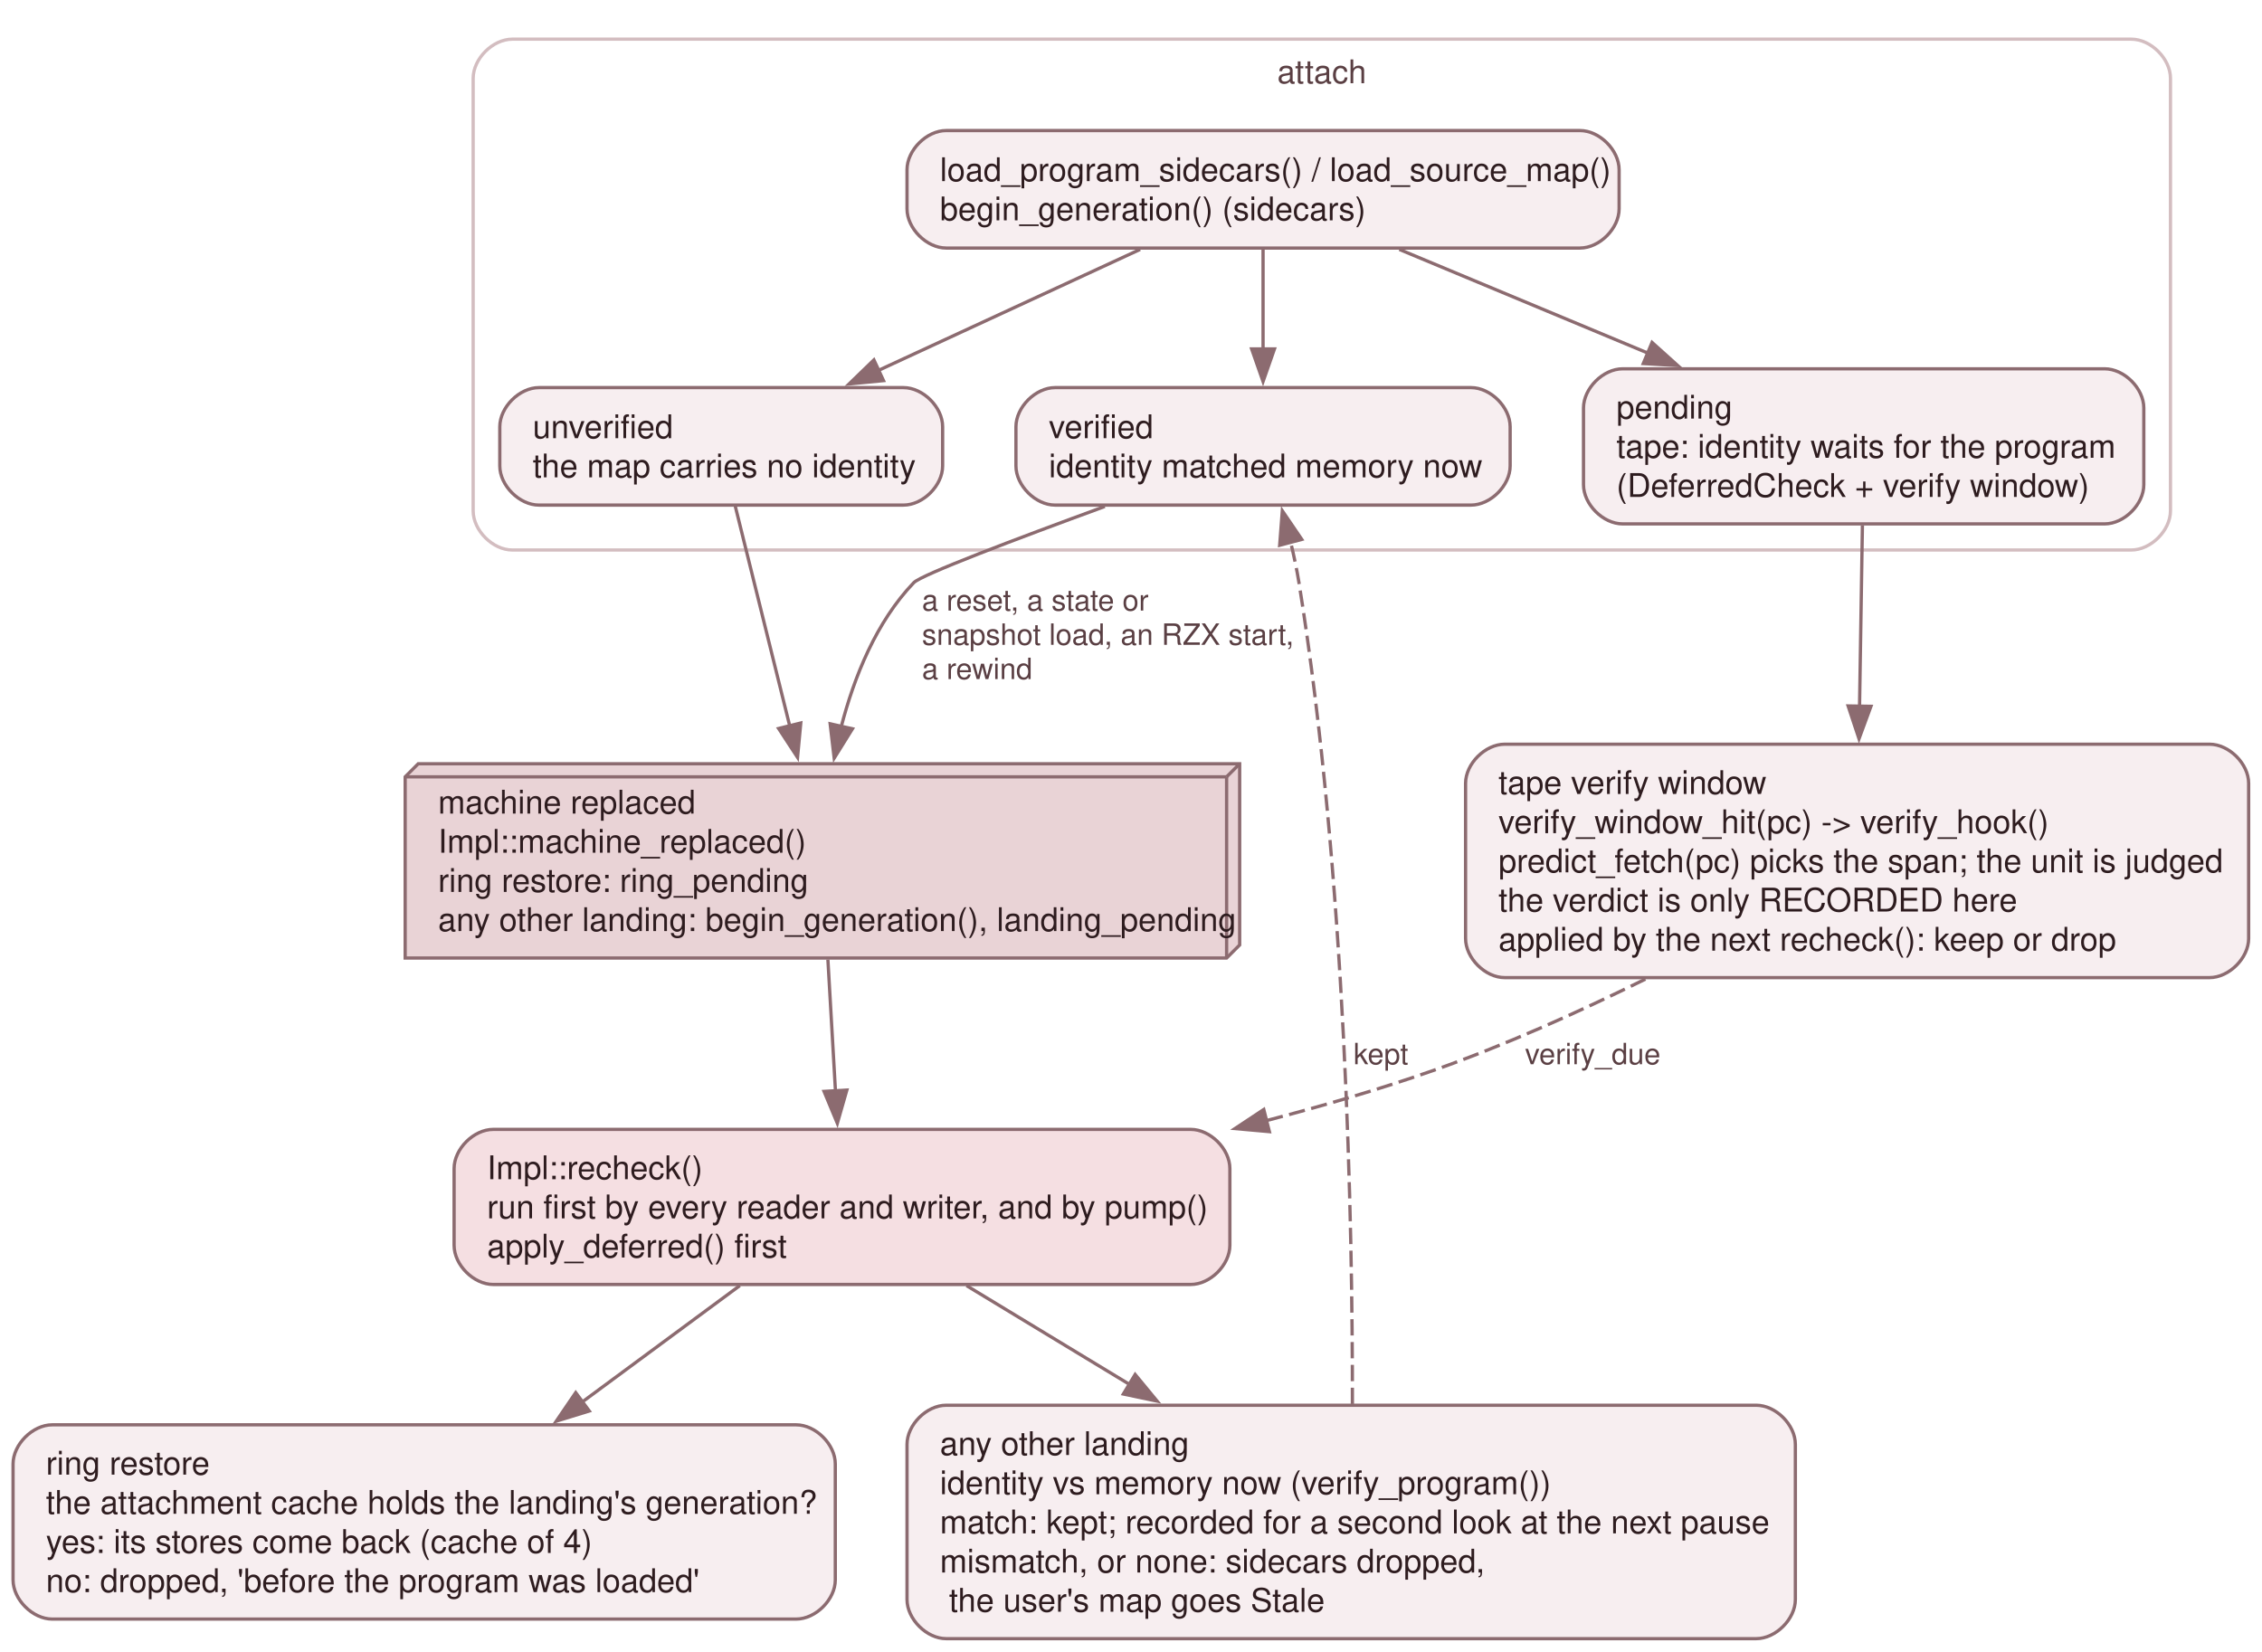
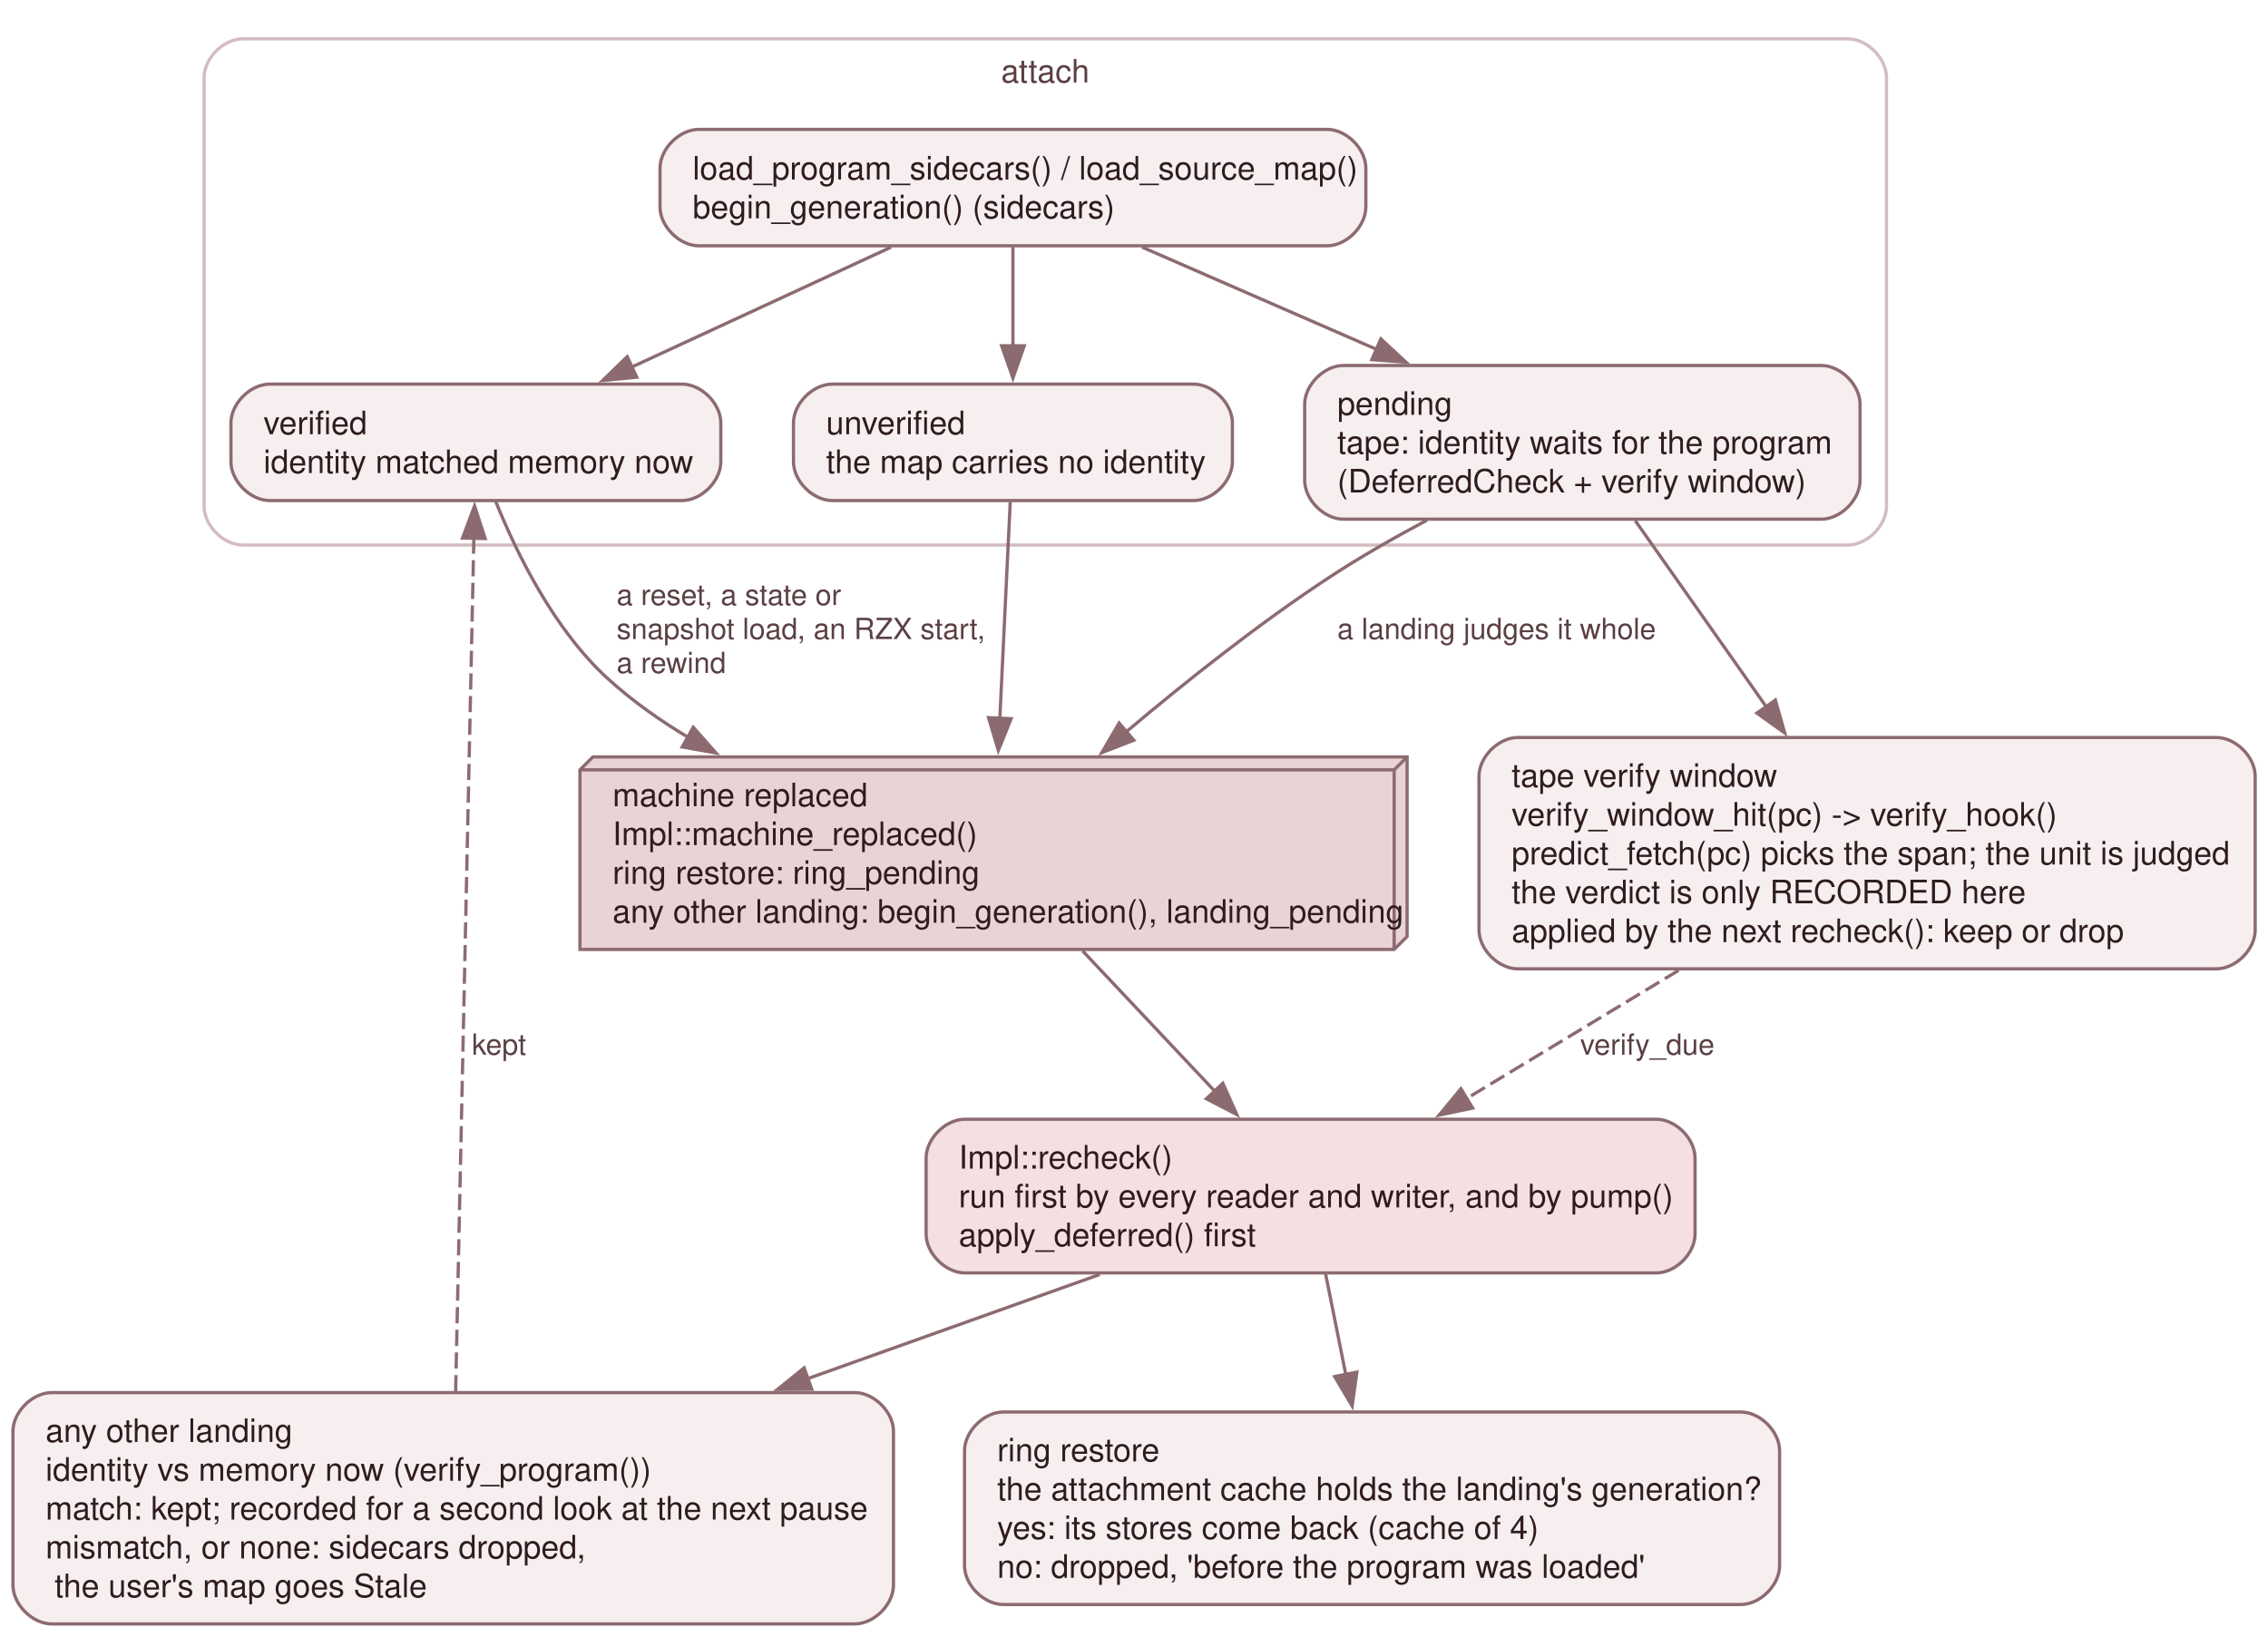
- <svg xmlns="http://www.w3.org/2000/svg" width="693pt" height="506pt" viewBox="0.00 0.00 693.00 506.00">
+ <svg xmlns="http://www.w3.org/2000/svg" width="701pt" height="506pt" viewBox="0.00 0.00 701.00 506.00">
  <g id="graph0" class="graph" transform="scale(1 1) rotate(0) translate(4 502.08)">
    <g id="clust1" class="cluster">
-       <path fill="none" stroke="#d3bdc0" d="M152.96,-333.56C152.96,-333.56 648.96,-333.56 648.96,-333.56 654.96,-333.56 660.96,-339.56 660.96,-345.56 660.96,-345.56 660.96,-478.08 660.96,-478.08 660.96,-484.08 654.96,-490.08 648.96,-490.08 648.96,-490.08 152.96,-490.08 152.96,-490.08 146.96,-490.08 140.96,-484.08 140.96,-478.08 140.96,-478.08 140.96,-345.56 140.96,-345.56 140.96,-339.56 146.96,-333.56 152.96,-333.56" />
-       <text xml:space="preserve" text-anchor="middle" x="400.96" y="-476.58" font-family="Helvetica,sans-Serif" font-size="10.00" fill="#5a3f43">attach</text>
+       <path fill="none" stroke="#d3bdc0" d="M71.08,-333.56C71.08,-333.56 567.08,-333.56 567.08,-333.56 573.08,-333.56 579.08,-339.56 579.08,-345.56 579.08,-345.56 579.08,-478.08 579.08,-478.08 579.08,-484.08 573.08,-490.08 567.08,-490.08 567.08,-490.08 71.08,-490.08 71.08,-490.08 65.08,-490.08 59.08,-484.08 59.08,-478.08 59.08,-478.08 59.08,-345.56 59.08,-345.56 59.08,-339.56 65.08,-333.56 71.08,-333.56" />
+       <text xml:space="preserve" text-anchor="middle" x="319.08" y="-476.58" font-family="Helvetica,sans-Serif" font-size="10.00" fill="#5a3f43">attach</text>
    </g>
    <g id="node1" class="node">
-       <path fill="#f7eef0" stroke="#8c6b70" d="M480.04,-462.08C480.04,-462.08 285.88,-462.08 285.88,-462.08 279.88,-462.08 273.88,-456.08 273.88,-450.08 273.88,-450.08 273.88,-438.08 273.88,-438.08 273.88,-432.08 279.88,-426.08 285.88,-426.08 285.88,-426.08 480.04,-426.08 480.04,-426.08 486.04,-426.08 492.04,-432.08 492.04,-438.08 492.04,-438.08 492.04,-450.08 492.04,-450.08 492.04,-456.08 486.04,-462.08 480.04,-462.08" />
-       <text xml:space="preserve" text-anchor="start" x="283.96" y="-446.58" font-family="Helvetica,sans-Serif" font-size="10.00" fill="#2e1c1f">load_program_sidecars() / load_source_map()</text>
-       <text xml:space="preserve" text-anchor="start" x="283.96" y="-434.58" font-family="Helvetica,sans-Serif" font-size="10.00" fill="#2e1c1f">begin_generation() (sidecars)</text>
+       <path fill="#f7eef0" stroke="#8c6b70" d="M406.16,-462.08C406.16,-462.08 212,-462.08 212,-462.08 206,-462.08 200,-456.08 200,-450.08 200,-450.08 200,-438.08 200,-438.08 200,-432.08 206,-426.08 212,-426.08 212,-426.08 406.16,-426.08 406.16,-426.08 412.16,-426.08 418.16,-432.08 418.16,-438.08 418.16,-438.08 418.16,-450.08 418.16,-450.08 418.16,-456.08 412.16,-462.08 406.16,-462.08" />
+       <text xml:space="preserve" text-anchor="start" x="210.08" y="-446.58" font-family="Helvetica,sans-Serif" font-size="10.00" fill="#2e1c1f">load_program_sidecars() / load_source_map()</text>
+       <text xml:space="preserve" text-anchor="start" x="210.08" y="-434.58" font-family="Helvetica,sans-Serif" font-size="10.00" fill="#2e1c1f">begin_generation() (sidecars)</text>
    </g>
    <g id="node2" class="node">
-       <path fill="#f7eef0" stroke="#8c6b70" d="M446.66,-383.32C446.66,-383.32 319.25,-383.32 319.25,-383.32 313.25,-383.32 307.25,-377.32 307.25,-371.32 307.25,-371.32 307.25,-359.32 307.25,-359.32 307.25,-353.32 313.25,-347.32 319.25,-347.32 319.25,-347.32 446.66,-347.32 446.66,-347.32 452.66,-347.32 458.66,-353.32 458.66,-359.32 458.66,-359.32 458.66,-371.32 458.66,-371.32 458.66,-377.32 452.66,-383.32 446.66,-383.32" />
-       <text xml:space="preserve" text-anchor="start" x="317.33" y="-367.82" font-family="Helvetica,sans-Serif" font-size="10.00" fill="#2e1c1f">verified</text>
-       <text xml:space="preserve" text-anchor="start" x="317.33" y="-355.82" font-family="Helvetica,sans-Serif" font-size="10.00" fill="#2e1c1f">identity matched memory now</text>
+       <path fill="#f7eef0" stroke="#8c6b70" d="M206.79,-383.32C206.79,-383.32 79.38,-383.32 79.38,-383.32 73.38,-383.32 67.38,-377.32 67.38,-371.32 67.38,-371.32 67.38,-359.32 67.38,-359.32 67.38,-353.32 73.38,-347.32 79.38,-347.32 79.38,-347.32 206.79,-347.32 206.79,-347.32 212.79,-347.32 218.79,-353.32 218.79,-359.32 218.79,-359.32 218.79,-371.32 218.79,-371.32 218.79,-377.32 212.79,-383.32 206.79,-383.32" />
+       <text xml:space="preserve" text-anchor="start" x="77.46" y="-367.82" font-family="Helvetica,sans-Serif" font-size="10.00" fill="#2e1c1f">verified</text>
+       <text xml:space="preserve" text-anchor="start" x="77.46" y="-355.82" font-family="Helvetica,sans-Serif" font-size="10.00" fill="#2e1c1f">identity matched memory now</text>
    </g>
    <g id="edge1" class="edge">
-       <path fill="none" stroke="#8c6b70" d="M382.96,-425.66C382.96,-416.63 382.96,-405.37 382.96,-395.09" />
-       <polygon fill="#8c6b70" stroke="#8c6b70" points="386.46,-395.18 382.96,-385.18 379.46,-395.18 386.46,-395.18" />
+       <path fill="none" stroke="#8c6b70" d="M271.41,-425.66C247.62,-414.66 216.66,-400.34 191.11,-388.53" />
+       <polygon fill="#8c6b70" stroke="#8c6b70" points="192.81,-385.46 182.26,-384.44 189.87,-391.81 192.81,-385.46" />
    </g>
    <g id="node3" class="node">
-       <path fill="#f7eef0" stroke="#8c6b70" d="M640.79,-389.08C640.79,-389.08 493.13,-389.08 493.13,-389.08 487.13,-389.08 481.13,-383.08 481.13,-377.08 481.13,-377.08 481.13,-353.56 481.13,-353.56 481.13,-347.56 487.13,-341.56 493.13,-341.56 493.13,-341.56 640.79,-341.56 640.79,-341.56 646.79,-341.56 652.79,-347.56 652.79,-353.56 652.79,-353.56 652.79,-377.08 652.79,-377.08 652.79,-383.08 646.79,-389.08 640.79,-389.08" />
-       <text xml:space="preserve" text-anchor="start" x="491.21" y="-373.82" font-family="Helvetica,sans-Serif" font-size="10.00" fill="#2e1c1f">pending</text>
-       <text xml:space="preserve" text-anchor="start" x="491.21" y="-361.82" font-family="Helvetica,sans-Serif" font-size="10.00" fill="#2e1c1f">tape: identity waits for the program</text>
-       <text xml:space="preserve" text-anchor="start" x="491.21" y="-349.82" font-family="Helvetica,sans-Serif" font-size="10.00" fill="#2e1c1f">(DeferredCheck + verify window)</text>
+       <path fill="#f7eef0" stroke="#8c6b70" d="M558.91,-389.08C558.91,-389.08 411.25,-389.08 411.25,-389.08 405.25,-389.08 399.25,-383.08 399.25,-377.08 399.25,-377.08 399.25,-353.56 399.25,-353.56 399.25,-347.56 405.25,-341.56 411.25,-341.56 411.25,-341.56 558.91,-341.56 558.91,-341.56 564.91,-341.56 570.91,-347.56 570.91,-353.56 570.91,-353.56 570.91,-377.08 570.91,-377.08 570.91,-383.08 564.91,-389.08 558.91,-389.08" />
+       <text xml:space="preserve" text-anchor="start" x="409.33" y="-373.82" font-family="Helvetica,sans-Serif" font-size="10.00" fill="#2e1c1f">pending</text>
+       <text xml:space="preserve" text-anchor="start" x="409.33" y="-361.82" font-family="Helvetica,sans-Serif" font-size="10.00" fill="#2e1c1f">tape: identity waits for the program</text>
+       <text xml:space="preserve" text-anchor="start" x="409.33" y="-349.82" font-family="Helvetica,sans-Serif" font-size="10.00" fill="#2e1c1f">(DeferredCheck + verify window)</text>
    </g>
    <g id="edge2" class="edge">
-       <path fill="none" stroke="#8c6b70" d="M424.71,-425.66C447.26,-416.25 475.62,-404.42 501.08,-393.8" />
-       <polygon fill="#8c6b70" stroke="#8c6b70" points="502.13,-397.16 510.01,-390.07 499.44,-390.69 502.13,-397.16" />
+       <path fill="none" stroke="#8c6b70" d="M349.02,-425.66C370.4,-416.34 397.24,-404.63 421.42,-394.09" />
+       <polygon fill="#8c6b70" stroke="#8c6b70" points="422.8,-397.3 430.56,-390.1 420,-390.89 422.8,-397.3" />
    </g>
    <g id="node4" class="node">
-       <path fill="#f7eef0" stroke="#8c6b70" d="M272.79,-383.32C272.79,-383.32 161.12,-383.32 161.12,-383.32 155.12,-383.32 149.12,-377.32 149.12,-371.32 149.12,-371.32 149.12,-359.32 149.12,-359.32 149.12,-353.32 155.12,-347.32 161.12,-347.32 161.12,-347.32 272.79,-347.32 272.79,-347.32 278.79,-347.32 284.79,-353.32 284.79,-359.32 284.79,-359.32 284.79,-371.32 284.79,-371.32 284.79,-377.32 278.79,-383.32 272.79,-383.32" />
-       <text xml:space="preserve" text-anchor="start" x="159.21" y="-367.82" font-family="Helvetica,sans-Serif" font-size="10.00" fill="#2e1c1f">unverified</text>
-       <text xml:space="preserve" text-anchor="start" x="159.21" y="-355.82" font-family="Helvetica,sans-Serif" font-size="10.00" fill="#2e1c1f">the map carries no identity</text>
+       <path fill="#f7eef0" stroke="#8c6b70" d="M364.91,-383.32C364.91,-383.32 253.25,-383.32 253.25,-383.32 247.25,-383.32 241.25,-377.32 241.25,-371.32 241.25,-371.32 241.25,-359.32 241.25,-359.32 241.25,-353.32 247.25,-347.32 253.25,-347.32 253.25,-347.32 364.91,-347.32 364.91,-347.32 370.91,-347.32 376.91,-353.32 376.91,-359.32 376.91,-359.32 376.91,-371.32 376.91,-371.32 376.91,-377.32 370.91,-383.32 364.91,-383.32" />
+       <text xml:space="preserve" text-anchor="start" x="251.33" y="-367.82" font-family="Helvetica,sans-Serif" font-size="10.00" fill="#2e1c1f">unverified</text>
+       <text xml:space="preserve" text-anchor="start" x="251.33" y="-355.82" font-family="Helvetica,sans-Serif" font-size="10.00" fill="#2e1c1f">the map carries no identity</text>
    </g>
    <g id="edge3" class="edge">
-       <path fill="none" stroke="#8c6b70" d="M345.29,-425.66C321.49,-414.66 290.53,-400.34 264.98,-388.53" />
-       <polygon fill="#8c6b70" stroke="#8c6b70" points="266.68,-385.46 256.13,-384.44 263.74,-391.81 266.68,-385.46" />
+       <path fill="none" stroke="#8c6b70" d="M309.08,-425.66C309.08,-416.63 309.08,-405.37 309.08,-395.09" />
+       <polygon fill="#8c6b70" stroke="#8c6b70" points="312.58,-395.18 309.08,-385.18 305.58,-395.18 312.58,-395.18" />
    </g>
    <g id="node5" class="node">
-       <polygon fill="#e9d3d6" stroke="#8c6b70" points="375.79,-268.06 124.12,-268.06 120.13,-264.06 120.13,-208.54 371.79,-208.54 375.79,-212.54 375.79,-268.06" />
-       <polyline fill="none" stroke="#8c6b70" points="371.79,-264.06 120.13,-264.06" />
-       <polyline fill="none" stroke="#8c6b70" points="371.79,-264.06 371.79,-208.54" />
-       <polyline fill="none" stroke="#8c6b70" points="371.79,-264.06 375.79,-268.06" />
-       <text xml:space="preserve" text-anchor="start" x="130.21" y="-252.8" font-family="Helvetica,sans-Serif" font-size="10.00" fill="#2e1c1f">machine replaced</text>
-       <text xml:space="preserve" text-anchor="start" x="130.21" y="-240.8" font-family="Helvetica,sans-Serif" font-size="10.00" fill="#2e1c1f">Impl::machine_replaced()</text>
-       <text xml:space="preserve" text-anchor="start" x="130.21" y="-228.8" font-family="Helvetica,sans-Serif" font-size="10.00" fill="#2e1c1f">ring restore: ring_pending</text>
-       <text xml:space="preserve" text-anchor="start" x="130.21" y="-216.8" font-family="Helvetica,sans-Serif" font-size="10.00" fill="#2e1c1f">any other landing: begin_generation(), landing_pending</text>
+       <polygon fill="#e9d3d6" stroke="#8c6b70" points="430.91,-268.06 179.25,-268.06 175.25,-264.06 175.25,-208.54 426.91,-208.54 430.91,-212.54 430.91,-268.06" />
+       <polyline fill="none" stroke="#8c6b70" points="426.91,-264.06 175.25,-264.06" />
+       <polyline fill="none" stroke="#8c6b70" points="426.91,-264.06 426.91,-208.54" />
+       <polyline fill="none" stroke="#8c6b70" points="426.91,-264.06 430.91,-268.06" />
+       <text xml:space="preserve" text-anchor="start" x="185.33" y="-252.8" font-family="Helvetica,sans-Serif" font-size="10.00" fill="#2e1c1f">machine replaced</text>
+       <text xml:space="preserve" text-anchor="start" x="185.33" y="-240.8" font-family="Helvetica,sans-Serif" font-size="10.00" fill="#2e1c1f">Impl::machine_replaced()</text>
+       <text xml:space="preserve" text-anchor="start" x="185.33" y="-228.8" font-family="Helvetica,sans-Serif" font-size="10.00" fill="#2e1c1f">ring restore: ring_pending</text>
+       <text xml:space="preserve" text-anchor="start" x="185.33" y="-216.8" font-family="Helvetica,sans-Serif" font-size="10.00" fill="#2e1c1f">any other landing: begin_generation(), landing_pending</text>
    </g>
    <g id="edge4" class="edge">
-       <path fill="none" stroke="#8c6b70" d="M334.48,-346.9C307.25,-336.94 278.25,-325.96 275.96,-323.56 264.46,-311.56 257.68,-294.72 253.68,-279.24" />
-       <polygon fill="#8c6b70" stroke="#8c6b70" points="257.17,-278.78 251.57,-269.78 250.33,-280.31 257.17,-278.78" />
-       <text xml:space="preserve" text-anchor="start" x="275.96" y="-315.01" font-family="Helvetica,sans-Serif" font-size="9.00" fill="#5a3f43"> a reset, a state or</text>
-       <text xml:space="preserve" text-anchor="start" x="275.96" y="-304.51" font-family="Helvetica,sans-Serif" font-size="9.00" fill="#5a3f43"> snapshot load, an RZX start,</text>
-       <text xml:space="preserve" text-anchor="start" x="275.96" y="-294.01" font-family="Helvetica,sans-Serif" font-size="9.00" fill="#5a3f43"> a rewind</text>
+       <path fill="none" stroke="#8c6b70" d="M149.2,-347.08C155.68,-331 167.3,-307.26 184.08,-292.06 191.52,-285.32 199.96,-279.33 208.84,-274.03" />
+       <polygon fill="#8c6b70" stroke="#8c6b70" points="210.28,-277.24 217.29,-269.29 206.85,-271.13 210.28,-277.24" />
+       <text xml:space="preserve" text-anchor="start" x="184.08" y="-315.01" font-family="Helvetica,sans-Serif" font-size="9.00" fill="#5a3f43"> a reset, a state or</text>
+       <text xml:space="preserve" text-anchor="start" x="184.08" y="-304.51" font-family="Helvetica,sans-Serif" font-size="9.00" fill="#5a3f43"> snapshot load, an RZX start,</text>
+       <text xml:space="preserve" text-anchor="start" x="184.08" y="-294.01" font-family="Helvetica,sans-Serif" font-size="9.00" fill="#5a3f43"> a rewind</text>
+     </g>
+     <g id="edge7" class="edge">
+       <path fill="none" stroke="#8c6b70" d="M437.03,-341.24C426.84,-335.81 416.3,-329.78 406.83,-323.56 385.16,-309.33 362.65,-291.47 344.15,-275.86" />
+       <polygon fill="#8c6b70" stroke="#8c6b70" points="346.45,-273.22 336.57,-269.39 341.9,-278.54 346.45,-273.22" />
+       <text xml:space="preserve" text-anchor="start" x="406.83" y="-304.51" font-family="Helvetica,sans-Serif" font-size="9.00" fill="#5a3f43"> a landing judges it whole</text>
    </g>
    <g id="node9" class="node">
-       <path fill="#f7eef0" stroke="#8c6b70" d="M672.91,-274.06C672.91,-274.06 457,-274.06 457,-274.06 451,-274.06 445,-268.06 445,-262.06 445,-262.06 445,-214.54 445,-214.54 445,-208.54 451,-202.54 457,-202.54 457,-202.54 672.91,-202.54 672.91,-202.54 678.91,-202.54 684.91,-208.54 684.91,-214.54 684.91,-214.54 684.91,-262.06 684.91,-262.06 684.91,-268.06 678.91,-274.06 672.91,-274.06" />
-       <text xml:space="preserve" text-anchor="start" x="455.08" y="-258.8" font-family="Helvetica,sans-Serif" font-size="10.00" fill="#2e1c1f">tape verify window</text>
-       <text xml:space="preserve" text-anchor="start" x="455.08" y="-246.8" font-family="Helvetica,sans-Serif" font-size="10.00" fill="#2e1c1f">verify_window_hit(pc) -&gt; verify_hook()</text>
-       <text xml:space="preserve" text-anchor="start" x="455.08" y="-234.8" font-family="Helvetica,sans-Serif" font-size="10.00" fill="#2e1c1f">predict_fetch(pc) picks the span; the unit is judged</text>
-       <text xml:space="preserve" text-anchor="start" x="455.08" y="-222.8" font-family="Helvetica,sans-Serif" font-size="10.00" fill="#2e1c1f">the verdict is only RECORDED here</text>
-       <text xml:space="preserve" text-anchor="start" x="455.08" y="-210.8" font-family="Helvetica,sans-Serif" font-size="10.00" fill="#2e1c1f">applied by the next recheck(): keep or drop</text>
+       <path fill="#f7eef0" stroke="#8c6b70" d="M681.04,-274.06C681.04,-274.06 465.13,-274.06 465.13,-274.06 459.13,-274.06 453.13,-268.06 453.13,-262.06 453.13,-262.06 453.13,-214.54 453.13,-214.54 453.13,-208.54 459.13,-202.54 465.13,-202.54 465.13,-202.54 681.04,-202.54 681.04,-202.54 687.04,-202.54 693.04,-208.54 693.04,-214.54 693.04,-214.54 693.04,-262.06 693.04,-262.06 693.04,-268.06 687.04,-274.06 681.04,-274.06" />
+       <text xml:space="preserve" text-anchor="start" x="463.21" y="-258.8" font-family="Helvetica,sans-Serif" font-size="10.00" fill="#2e1c1f">tape verify window</text>
+       <text xml:space="preserve" text-anchor="start" x="463.21" y="-246.8" font-family="Helvetica,sans-Serif" font-size="10.00" fill="#2e1c1f">verify_window_hit(pc) -&gt; verify_hook()</text>
+       <text xml:space="preserve" text-anchor="start" x="463.21" y="-234.8" font-family="Helvetica,sans-Serif" font-size="10.00" fill="#2e1c1f">predict_fetch(pc) picks the span; the unit is judged</text>
+       <text xml:space="preserve" text-anchor="start" x="463.21" y="-222.8" font-family="Helvetica,sans-Serif" font-size="10.00" fill="#2e1c1f">the verdict is only RECORDED here</text>
+       <text xml:space="preserve" text-anchor="start" x="463.21" y="-210.8" font-family="Helvetica,sans-Serif" font-size="10.00" fill="#2e1c1f">applied by the next recheck(): keep or drop</text>
    </g>
    <g id="edge6" class="edge">
-       <path fill="none" stroke="#8c6b70" d="M566.58,-341.1C566.33,-325.54 566,-304.53 565.7,-285.63" />
-       <polygon fill="#8c6b70" stroke="#8c6b70" points="569.2,-285.67 565.54,-275.72 562.2,-285.78 569.2,-285.67" />
+       <path fill="none" stroke="#8c6b70" d="M501.43,-341.1C512.79,-324.96 528.29,-302.94 541.97,-283.5" />
+       <polygon fill="#8c6b70" stroke="#8c6b70" points="544.74,-285.64 547.64,-275.45 539.02,-281.61 544.74,-285.64" />
    </g>
    <g id="edge5" class="edge">
-       <path fill="none" stroke="#8c6b70" d="M221.27,-346.94C225.56,-329.6 232.32,-302.36 237.96,-279.61" />
-       <polygon fill="#8c6b70" stroke="#8c6b70" points="241.33,-280.56 240.34,-270.01 234.54,-278.88 241.33,-280.56" />
+       <path fill="none" stroke="#8c6b70" d="M308.25,-346.94C307.42,-329.68 306.12,-302.6 305.03,-279.93" />
+       <polygon fill="#8c6b70" stroke="#8c6b70" points="308.53,-279.88 304.56,-270.05 301.54,-280.21 308.53,-279.88" />
    </g>
    <g id="node6" class="node">
-       <path fill="#f5dfe2" stroke="#8c6b70" d="M360.79,-156.04C360.79,-156.04 147.12,-156.04 147.12,-156.04 141.12,-156.04 135.12,-150.04 135.12,-144.04 135.12,-144.04 135.12,-120.52 135.12,-120.52 135.12,-114.52 141.12,-108.52 147.12,-108.52 147.12,-108.52 360.79,-108.52 360.79,-108.52 366.79,-108.52 372.79,-114.52 372.79,-120.52 372.79,-120.52 372.79,-144.04 372.79,-144.04 372.79,-150.04 366.79,-156.04 360.79,-156.04" />
-       <text xml:space="preserve" text-anchor="start" x="145.21" y="-140.78" font-family="Helvetica,sans-Serif" font-size="10.00" fill="#2e1c1f">Impl::recheck()</text>
-       <text xml:space="preserve" text-anchor="start" x="145.21" y="-128.78" font-family="Helvetica,sans-Serif" font-size="10.00" fill="#2e1c1f">run first by every reader and writer, and by pump()</text>
-       <text xml:space="preserve" text-anchor="start" x="145.21" y="-116.78" font-family="Helvetica,sans-Serif" font-size="10.00" fill="#2e1c1f">apply_deferred() first</text>
+       <path fill="#f5dfe2" stroke="#8c6b70" d="M507.91,-156.04C507.91,-156.04 294.25,-156.04 294.25,-156.04 288.25,-156.04 282.25,-150.04 282.25,-144.04 282.25,-144.04 282.25,-120.52 282.25,-120.52 282.25,-114.52 288.25,-108.52 294.25,-108.52 294.25,-108.52 507.91,-108.52 507.91,-108.52 513.91,-108.52 519.91,-114.52 519.91,-120.52 519.91,-120.52 519.91,-144.04 519.91,-144.04 519.91,-150.04 513.91,-156.04 507.91,-156.04" />
+       <text xml:space="preserve" text-anchor="start" x="292.33" y="-140.78" font-family="Helvetica,sans-Serif" font-size="10.00" fill="#2e1c1f">Impl::recheck()</text>
+       <text xml:space="preserve" text-anchor="start" x="292.33" y="-128.78" font-family="Helvetica,sans-Serif" font-size="10.00" fill="#2e1c1f">run first by every reader and writer, and by pump()</text>
+       <text xml:space="preserve" text-anchor="start" x="292.33" y="-116.78" font-family="Helvetica,sans-Serif" font-size="10.00" fill="#2e1c1f">apply_deferred() first</text>
    </g>
-     <g id="edge7" class="edge">
-       <path fill="none" stroke="#8c6b70" d="M249.64,-208.05C250.36,-195.53 251.21,-180.83 251.96,-167.79" />
-       <polygon fill="#8c6b70" stroke="#8c6b70" points="255.45,-168.09 252.53,-157.9 248.46,-167.68 255.45,-168.09" />
+     <g id="edge8" class="edge">
+       <path fill="none" stroke="#8c6b70" d="M330.64,-208.05C343.39,-194.51 358.56,-178.42 371.54,-164.63" />
+       <polygon fill="#8c6b70" stroke="#8c6b70" points="373.96,-167.17 378.27,-157.49 368.87,-162.37 373.96,-167.17" />
    </g>
    <g id="node7" class="node">
-       <path fill="#f7eef0" stroke="#8c6b70" d="M239.91,-65.52C239.91,-65.52 12,-65.52 12,-65.52 6,-65.52 0,-59.52 0,-53.52 0,-53.52 0,-18 0,-18 0,-12 6,-6 12,-6 12,-6 239.91,-6 239.91,-6 245.91,-6 251.91,-12 251.91,-18 251.91,-18 251.91,-53.52 251.91,-53.52 251.91,-59.52 245.91,-65.52 239.91,-65.52" />
-       <text xml:space="preserve" text-anchor="start" x="10.08" y="-50.26" font-family="Helvetica,sans-Serif" font-size="10.00" fill="#2e1c1f">ring restore</text>
-       <text xml:space="preserve" text-anchor="start" x="10.08" y="-38.26" font-family="Helvetica,sans-Serif" font-size="10.00" fill="#2e1c1f">the attachment cache holds the landing's generation?</text>
-       <text xml:space="preserve" text-anchor="start" x="10.08" y="-26.26" font-family="Helvetica,sans-Serif" font-size="10.00" fill="#2e1c1f">yes: its stores come back (cache of 4)</text>
-       <text xml:space="preserve" text-anchor="start" x="10.08" y="-14.26" font-family="Helvetica,sans-Serif" font-size="10.00" fill="#2e1c1f">no: dropped, 'before the program was loaded'</text>
+       <path fill="#f7eef0" stroke="#8c6b70" d="M534.04,-65.52C534.04,-65.52 306.12,-65.52 306.12,-65.52 300.12,-65.52 294.12,-59.52 294.12,-53.52 294.12,-53.52 294.12,-18 294.12,-18 294.12,-12 300.12,-6 306.12,-6 306.12,-6 534.04,-6 534.04,-6 540.04,-6 546.04,-12 546.04,-18 546.04,-18 546.04,-53.52 546.04,-53.52 546.04,-59.52 540.04,-65.52 534.04,-65.52" />
+       <text xml:space="preserve" text-anchor="start" x="304.21" y="-50.26" font-family="Helvetica,sans-Serif" font-size="10.00" fill="#2e1c1f">ring restore</text>
+       <text xml:space="preserve" text-anchor="start" x="304.21" y="-38.26" font-family="Helvetica,sans-Serif" font-size="10.00" fill="#2e1c1f">the attachment cache holds the landing's generation?</text>
+       <text xml:space="preserve" text-anchor="start" x="304.21" y="-26.26" font-family="Helvetica,sans-Serif" font-size="10.00" fill="#2e1c1f">yes: its stores come back (cache of 4)</text>
+       <text xml:space="preserve" text-anchor="start" x="304.21" y="-14.26" font-family="Helvetica,sans-Serif" font-size="10.00" fill="#2e1c1f">no: dropped, 'before the program was loaded'</text>
    </g>
-     <g id="edge8" class="edge">
-       <path fill="none" stroke="#8c6b70" d="M222.64,-108.16C208.03,-97.37 190.31,-84.28 174.05,-72.28" />
-       <polygon fill="#8c6b70" stroke="#8c6b70" points="176.54,-69.76 166.42,-66.64 172.38,-75.39 176.54,-69.76" />
+     <g id="edge9" class="edge">
+       <path fill="none" stroke="#8c6b70" d="M405.68,-108.4C407.59,-98.91 409.86,-87.62 412.02,-76.83" />
+       <polygon fill="#8c6b70" stroke="#8c6b70" points="415.39,-77.86 413.93,-67.36 408.53,-76.48 415.39,-77.86" />
    </g>
    <g id="node8" class="node">
-       <path fill="#f7eef0" stroke="#8c6b70" d="M534.04,-71.52C534.04,-71.52 285.88,-71.52 285.88,-71.52 279.88,-71.52 273.88,-65.52 273.88,-59.52 273.88,-59.52 273.88,-12 273.88,-12 273.88,-6 279.88,0 285.88,0 285.88,0 534.04,0 534.04,0 540.04,0 546.04,-6 546.04,-12 546.04,-12 546.04,-59.52 546.04,-59.52 546.04,-65.52 540.04,-71.52 534.04,-71.52" />
-       <text xml:space="preserve" text-anchor="start" x="283.96" y="-56.26" font-family="Helvetica,sans-Serif" font-size="10.00" fill="#2e1c1f">any other landing</text>
-       <text xml:space="preserve" text-anchor="start" x="283.96" y="-44.26" font-family="Helvetica,sans-Serif" font-size="10.00" fill="#2e1c1f">identity vs memory now (verify_program())</text>
-       <text xml:space="preserve" text-anchor="start" x="283.96" y="-32.26" font-family="Helvetica,sans-Serif" font-size="10.00" fill="#2e1c1f">match: kept; recorded for a second look at the next pause</text>
-       <text xml:space="preserve" text-anchor="start" x="283.96" y="-20.26" font-family="Helvetica,sans-Serif" font-size="10.00" fill="#2e1c1f">mismatch, or none: sidecars dropped,</text>
-       <text xml:space="preserve" text-anchor="start" x="283.96" y="-8.26" font-family="Helvetica,sans-Serif" font-size="10.00" fill="#2e1c1f"> the user's map goes Stale</text>
+       <path fill="#f7eef0" stroke="#8c6b70" d="M260.16,-71.52C260.16,-71.52 12,-71.52 12,-71.52 6,-71.52 0,-65.52 0,-59.52 0,-59.52 0,-12 0,-12 0,-6 6,0 12,0 12,0 260.16,0 260.16,0 266.16,0 272.16,-6 272.16,-12 272.16,-12 272.16,-59.52 272.16,-59.52 272.16,-65.52 266.16,-71.52 260.16,-71.52" />
+       <text xml:space="preserve" text-anchor="start" x="10.08" y="-56.26" font-family="Helvetica,sans-Serif" font-size="10.00" fill="#2e1c1f">any other landing</text>
+       <text xml:space="preserve" text-anchor="start" x="10.08" y="-44.26" font-family="Helvetica,sans-Serif" font-size="10.00" fill="#2e1c1f">identity vs memory now (verify_program())</text>
+       <text xml:space="preserve" text-anchor="start" x="10.08" y="-32.26" font-family="Helvetica,sans-Serif" font-size="10.00" fill="#2e1c1f">match: kept; recorded for a second look at the next pause</text>
+       <text xml:space="preserve" text-anchor="start" x="10.08" y="-20.26" font-family="Helvetica,sans-Serif" font-size="10.00" fill="#2e1c1f">mismatch, or none: sidecars dropped,</text>
+       <text xml:space="preserve" text-anchor="start" x="10.08" y="-8.26" font-family="Helvetica,sans-Serif" font-size="10.00" fill="#2e1c1f"> the user's map goes Stale</text>
    </g>
-     <g id="edge9" class="edge">
-       <path fill="none" stroke="#8c6b70" d="M292.12,-108.16C307.26,-98.98 325.15,-88.14 342.35,-77.72" />
-       <polygon fill="#8c6b70" stroke="#8c6b70" points="343.77,-80.95 350.51,-72.78 340.15,-74.96 343.77,-80.95" />
+     <g id="edge10" class="edge">
+       <path fill="none" stroke="#8c6b70" d="M335.91,-108.04C308.7,-98.33 276.33,-86.78 245.65,-75.84" />
+       <polygon fill="#8c6b70" stroke="#8c6b70" points="246.9,-72.57 236.31,-72.51 244.55,-79.16 246.9,-72.57" />
+     </g>
+     <g id="edge12" class="edge">
+       <path fill="none" stroke="#8c6b70" stroke-dasharray="5,2" d="M136.83,-71.95C138.23,-137.31 141.2,-276.21 142.47,-335.99" />
+       <polygon fill="#8c6b70" stroke="#8c6b70" points="138.97,-335.73 142.68,-345.66 145.97,-335.58 138.97,-335.73" />
+       <text xml:space="preserve" text-anchor="middle" x="148.99" y="-175.99" font-family="Helvetica,sans-Serif" font-size="9.00" fill="#5a3f43"> kept</text>
    </g>
    <g id="edge11" class="edge">
-       <path fill="none" stroke="#8c6b70" stroke-dasharray="5,2" d="M410.33,-71.89C410.39,-126.21 408.42,-233.71 393.96,-323.56 393.29,-327.71 392.36,-332.05 391.34,-336.28" />
-       <polygon fill="#8c6b70" stroke="#8c6b70" points="388.05,-335.01 388.86,-345.58 394.82,-336.81 388.05,-335.01" />
-       <text xml:space="preserve" text-anchor="middle" x="417.82" y="-175.99" font-family="Helvetica,sans-Serif" font-size="9.00" fill="#5a3f43"> kept</text>
-     </g>
-     <g id="edge10" class="edge">
-       <path fill="none" stroke="#8c6b70" stroke-dasharray="5,2" d="M500.09,-202.08C479.66,-192 456.75,-181.68 434.96,-174.04 418.59,-168.3 401.11,-163.18 383.7,-158.66" />
-       <polygon fill="#8c6b70" stroke="#8c6b70" points="384.9,-155.35 374.35,-156.29 383.18,-162.14 384.9,-155.35" />
-       <text xml:space="preserve" text-anchor="start" x="460.72" y="-175.99" font-family="Helvetica,sans-Serif" font-size="9.00" fill="#5a3f43"> verify_due</text>
+       <path fill="none" stroke="#8c6b70" stroke-dasharray="5,2" d="M514.85,-202.08C493.49,-189.17 469.58,-174.7 449.2,-162.38" />
+       <polygon fill="#8c6b70" stroke="#8c6b70" points="451.18,-159.49 440.81,-157.31 447.55,-165.48 451.18,-159.49" />
+       <text xml:space="preserve" text-anchor="start" x="481.92" y="-175.99" font-family="Helvetica,sans-Serif" font-size="9.00" fill="#5a3f43"> verify_due</text>
    </g>
  </g>
</svg>
